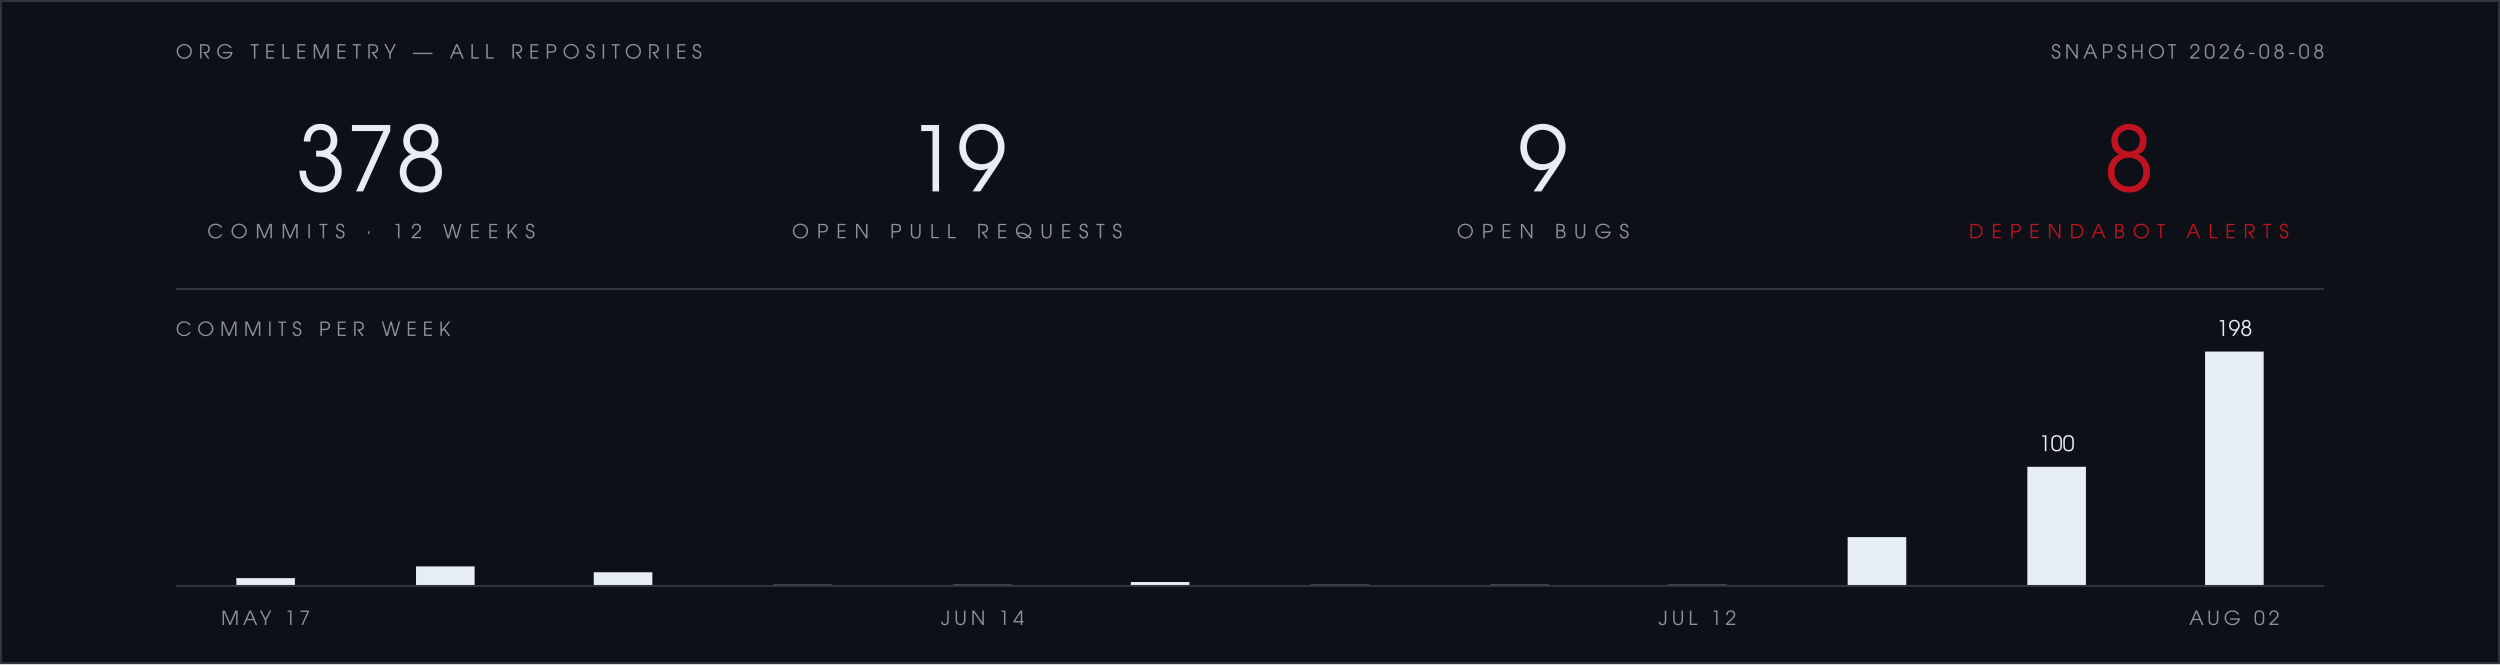
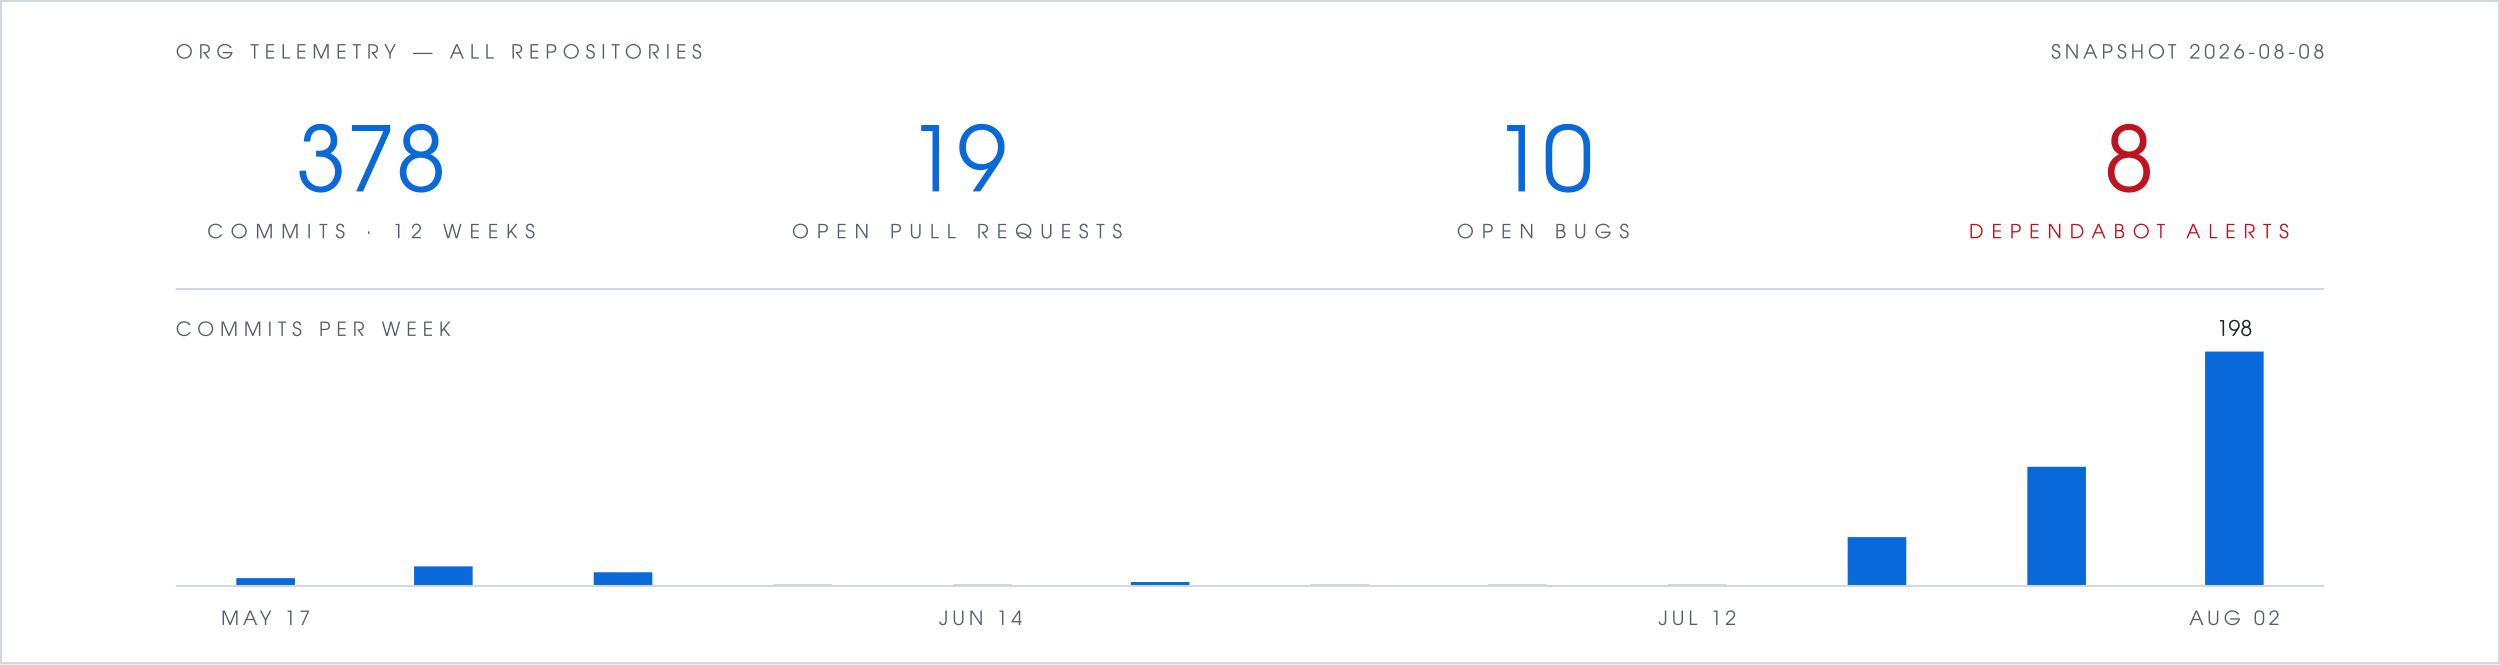
- <svg xmlns="http://www.w3.org/2000/svg" viewBox="0 0 1280 340" width="1280" height="340" role="img" aria-label="Org telemetry: 378 commits in 12 weeks, 19 open pull requests, 9 open bugs, 8 open Dependabot alerts">
-   <rect width="1280" height="340" fill="#0d1117" />
-   <rect x="0.5" y="0.5" width="1279" height="339" fill="none" stroke="#30363d" stroke-width="1" />
-   <text x="90" y="30" fill="#8b949e" font-family="Futura, 'Century Gothic', 'URW Gothic', sans-serif" font-size="10" letter-spacing="3">ORG TELEMETRY — ALL REPOSITORIES</text>
-   <text x="1190" y="30" text-anchor="end" fill="#8b949e" font-family="Futura, 'Century Gothic', 'URW Gothic', sans-serif" font-size="10" letter-spacing="2">SNAPSHOT 2026-08-08</text>
-   <g font-family="Futura, 'Century Gothic', 'URW Gothic', sans-serif" text-anchor="middle">
-     <text x="190" y="98" fill="#e6edf3" font-size="46">378</text>
-     <text x="190" y="122" fill="#8b949e" font-size="10" letter-spacing="4">COMMITS · 12 WEEKS</text>
-     <text x="490" y="98" fill="#e6edf3" font-size="46">19</text>
-     <text x="490" y="122" fill="#8b949e" font-size="10" letter-spacing="4">OPEN PULL REQUESTS</text>
-     <text x="790" y="98" fill="#e6edf3" font-size="46">9</text>
-     <text x="790" y="122" fill="#8b949e" font-size="10" letter-spacing="4">OPEN BUGS</text>
-     <text x="1090" y="98" fill="#c1121f" font-size="46">8</text>
-     <text x="1090" y="122" fill="#c1121f" font-size="10" letter-spacing="4">DEPENDABOT ALERTS</text>
+ <svg xmlns="http://www.w3.org/2000/svg" viewBox="0 0 1280 340" width="1280" height="340" role="img" aria-label="Org telemetry: 378 commits in 12 weeks, 19 open pull requests, 10 open bugs, 8 open Dependabot alerts">
+   <rect width="1280" height="340" fill="#ffffff" />
+   <rect x="0.5" y="0.5" width="1279" height="339" fill="none" stroke="#d0d7de" stroke-width="1" />
+   <g font-family="Futura, 'Century Gothic', 'URW Gothic', sans-serif">
+     <text x="90" y="30" fill="#57606a" font-size="10" letter-spacing="3">ORG TELEMETRY — ALL REPOSITORIES</text>
+     <text x="1190" y="30" text-anchor="end" fill="#57606a" font-size="10" letter-spacing="2">SNAPSHOT 2026-08-08</text>
+     <g text-anchor="middle">
+       <text x="190" y="98" fill="#0969da" font-size="46">378</text>
+       <text x="190" y="122" fill="#57606a" font-size="10" letter-spacing="4">COMMITS · 12 WEEKS</text>
+       <text x="490" y="98" fill="#0969da" font-size="46">19</text>
+       <text x="490" y="122" fill="#57606a" font-size="10" letter-spacing="4">OPEN PULL REQUESTS</text>
+       <text x="790" y="98" fill="#0969da" font-size="46">10</text>
+       <text x="790" y="122" fill="#57606a" font-size="10" letter-spacing="4">OPEN BUGS</text>
+       <text x="1090" y="98" fill="#c1121f" font-size="46">8</text>
+       <text x="1090" y="122" fill="#c1121f" font-size="10" letter-spacing="4">DEPENDABOT ALERTS</text>
+     </g>
+     <text x="90" y="172" fill="#57606a" font-size="10" letter-spacing="3">COMMITS PER WEEK</text>
+     <text x="1144" y="172" text-anchor="middle" font-size="11" fill="#1f2328">198</text>
+     <text x="136" y="320" text-anchor="middle" font-size="10" letter-spacing="2" fill="#57606a">MAY 17</text>
+     <text x="502" y="320" text-anchor="middle" font-size="10" letter-spacing="2" fill="#57606a">JUN 14</text>
+     <text x="869" y="320" text-anchor="middle" font-size="10" letter-spacing="2" fill="#57606a">JUL 12</text>
+     <text x="1144" y="320" text-anchor="middle" font-size="10" letter-spacing="2" fill="#57606a">AUG 02</text>
  </g>
-   <line x1="90" y1="148" x2="1190" y2="148" stroke="#30363d" stroke-width="1" />
-   <text x="90" y="172" fill="#8b949e" font-family="Futura, 'Century Gothic', 'URW Gothic', sans-serif" font-size="10" letter-spacing="3">COMMITS PER WEEK</text>
-   <g fill="#e6edf3">
-     <rect x="121" y="296" width="30" height="4" />
-     <rect x="213" y="290" width="30" height="10" />
-     <rect x="304" y="293" width="30" height="7" />
-     <rect x="396" y="299" width="30" height="1" opacity="0.25" />
-     <rect x="488" y="299" width="30" height="1" opacity="0.25" />
-     <rect x="579" y="298" width="30" height="2" />
-     <rect x="671" y="299" width="30" height="1" opacity="0.25" />
-     <rect x="763" y="299" width="30" height="1" opacity="0.25" />
-     <rect x="854" y="299" width="30" height="1" opacity="0.25" />
-     <rect x="946" y="275" width="30" height="25" />
-     <rect x="1038" y="239" width="30" height="61" />
-     <rect x="1129" y="180" width="30" height="120" />
-   </g>
-   <g font-family="Futura, 'Century Gothic', 'URW Gothic', sans-serif" font-size="11" text-anchor="middle" fill="#e6edf3">
-     <text x="1053" y="231">100</text>
-     <text x="1144" y="172">198</text>
-   </g>
-   <line x1="90" y1="300" x2="1190" y2="300" stroke="#30363d" stroke-width="1" />
-   <g font-family="Futura, 'Century Gothic', 'URW Gothic', sans-serif" font-size="10" letter-spacing="2" text-anchor="middle" fill="#8b949e">
-     <text x="136" y="320">MAY 17</text>
-     <text x="503" y="320">JUN 14</text>
-     <text x="869" y="320">JUL 12</text>
-     <text x="1144" y="320">AUG 02</text>
-   </g>
+   <line x1="90" y1="148" x2="1190" y2="148" stroke="#d0d7de" stroke-width="1" />
+   <rect x="121" y="296" width="30" height="4" fill="#0969da" />
+   <rect x="212" y="290" width="30" height="10" fill="#0969da" />
+   <rect x="304" y="293" width="30" height="7" fill="#0969da" />
+   <rect x="396" y="299" width="30" height="1" fill="#d0d7de" />
+   <rect x="488" y="299" width="30" height="1" fill="#d0d7de" />
+   <rect x="579" y="298" width="30" height="2" fill="#0969da" />
+   <rect x="671" y="299" width="30" height="1" fill="#d0d7de" />
+   <rect x="762" y="299" width="30" height="1" fill="#d0d7de" />
+   <rect x="854" y="299" width="30" height="1" fill="#d0d7de" />
+   <rect x="946" y="275" width="30" height="25" fill="#0969da" />
+   <rect x="1038" y="239" width="30" height="61" fill="#0969da" />
+   <rect x="1129" y="180" width="30" height="120" fill="#0969da" />
+   <line x1="90" y1="300" x2="1190" y2="300" stroke="#d0d7de" stroke-width="1" />
</svg>
